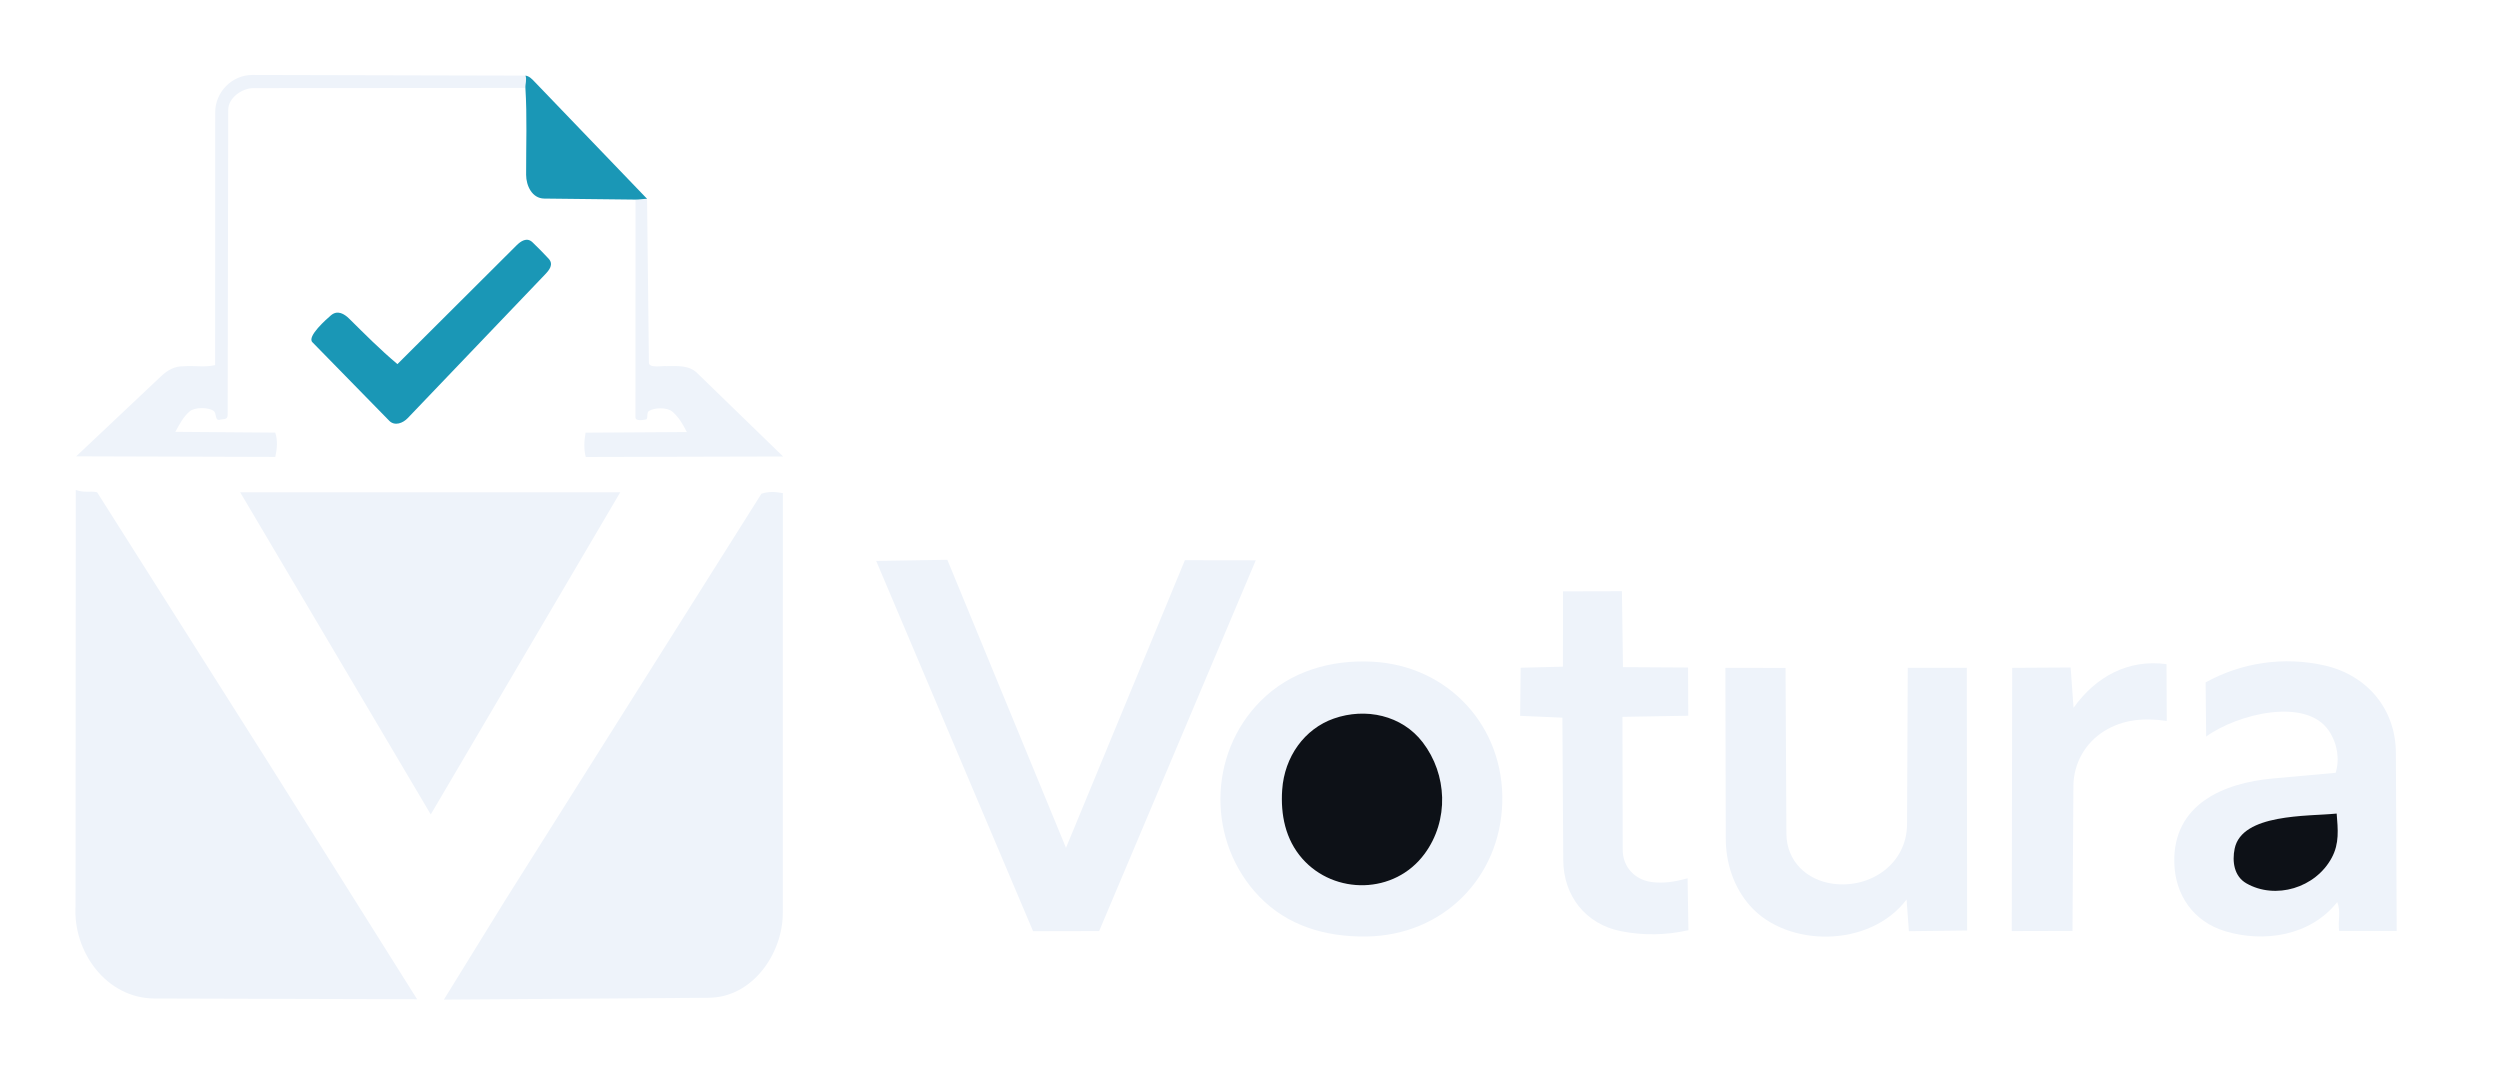
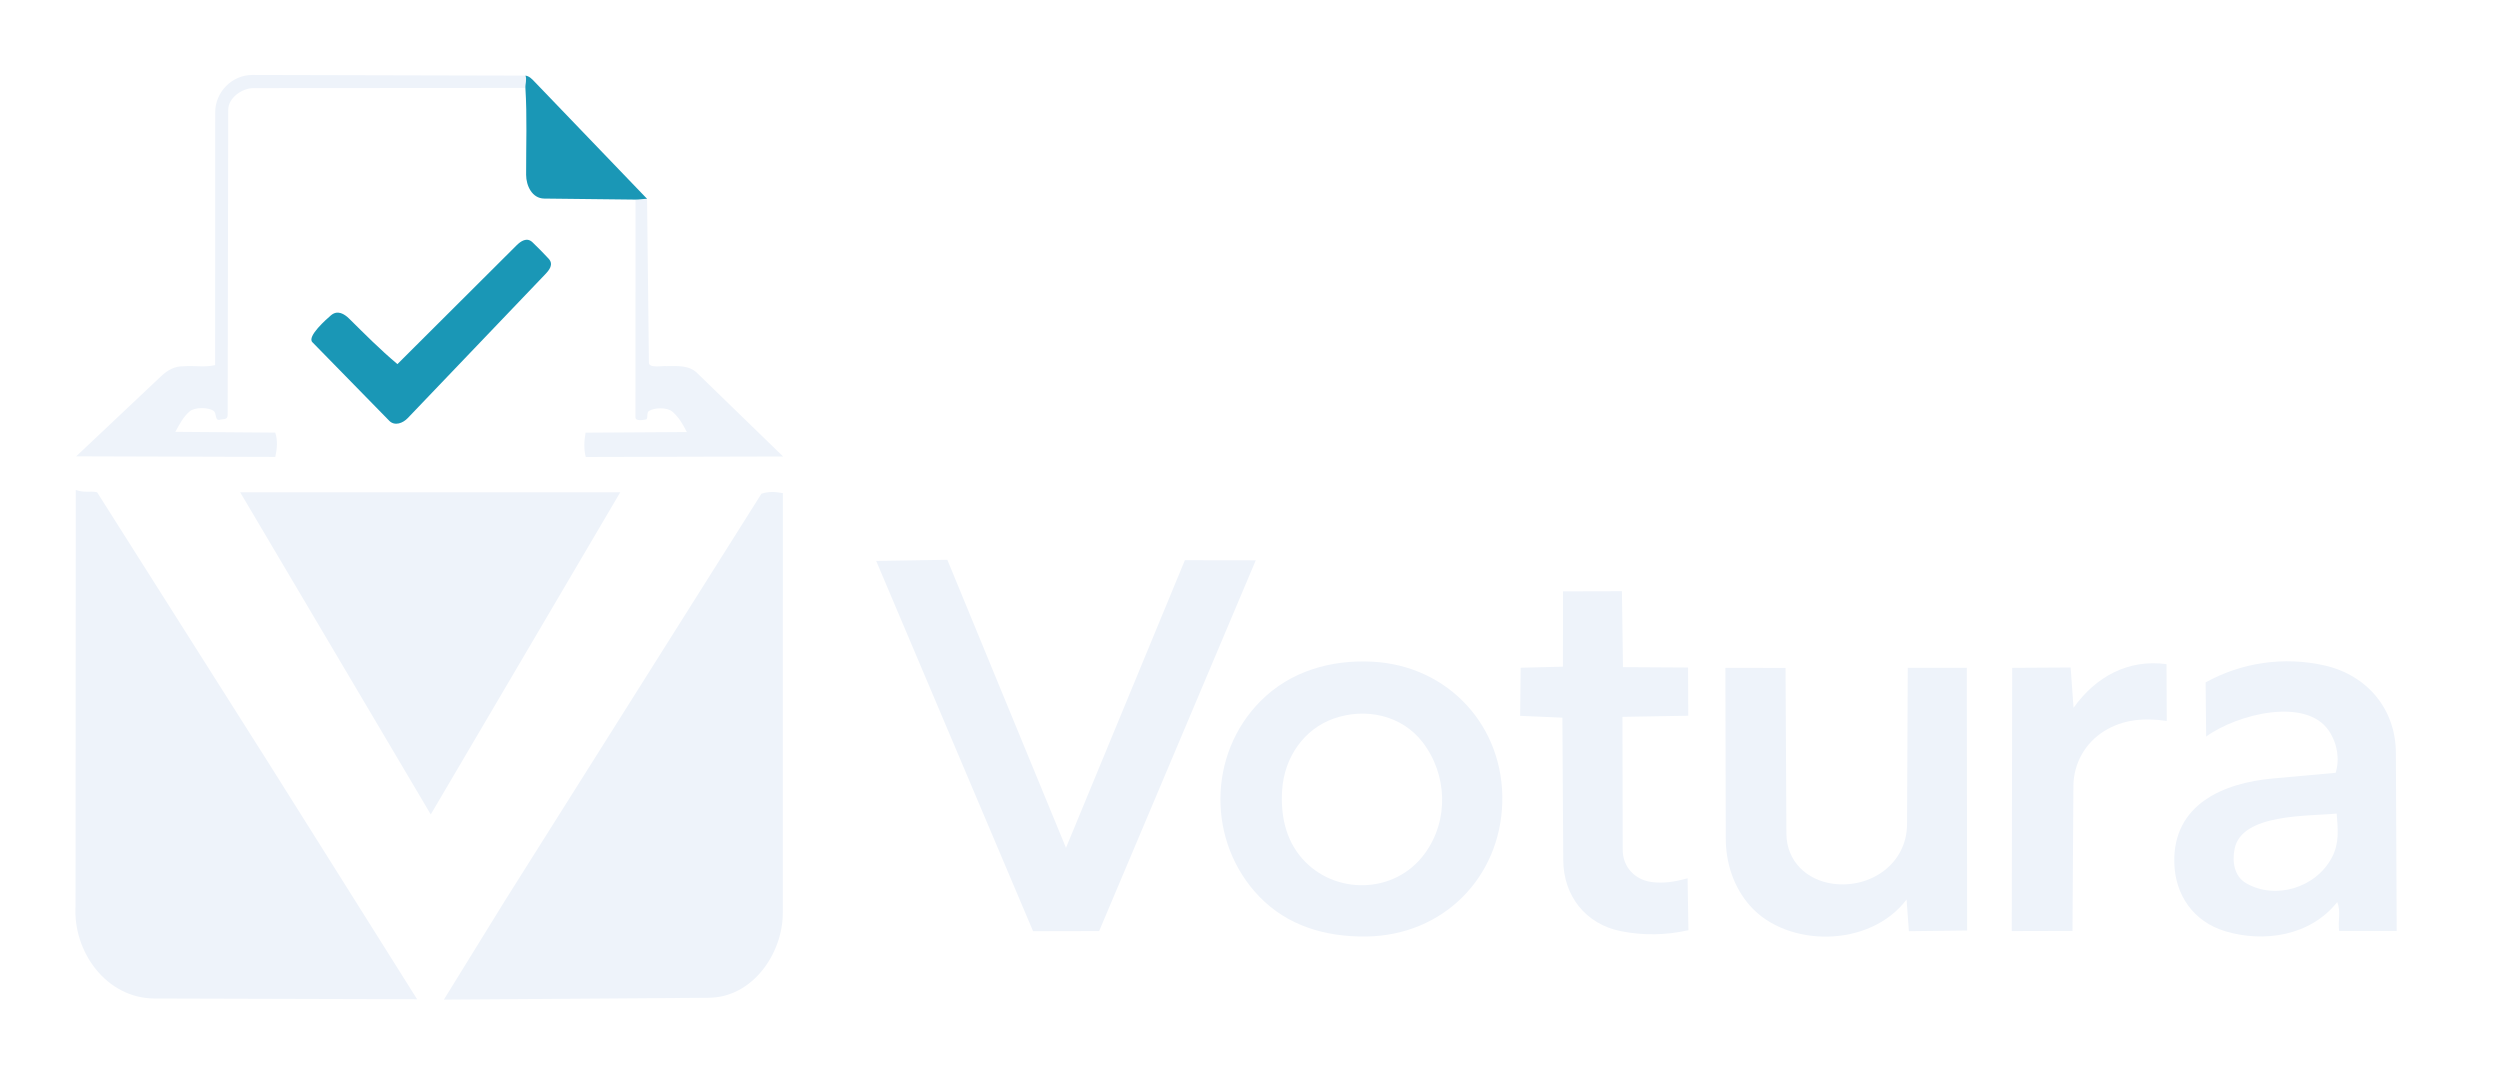
<svg xmlns="http://www.w3.org/2000/svg" id="Ebene_1" data-name="Ebene 1" viewBox="0 0 1254 539">
  <defs>
    <style>
      .cls-1 {
        fill: #eef3fa;
      }

      .cls-2 {
        fill: #1a97b6;
-       }
- 
-       .cls-3 {
-         fill: #0d1117;
      }
    </style>
  </defs>
  <g>
    <g>
      <path class="cls-1" d="M263.58,37.92c.77,2.03-.17,4.18-.04,6.19l-136.42.09c-5.62,0-12.64,4.79-12.65,10.96l-.27,152.95c0,2.65-2.39,1.98-3.51,2.34-3.2,1.04-1.77-3.06-3.56-4.35-2.58-1.86-9.39-1.94-11.97.23-3.31,2.8-5.19,6.64-7.21,10.28l50.11.39c1.28,3.71.97,7.98.03,12.19l-99.87-.3,42.62-40.21c3.15-2.97,6.79-5.07,11.23-4.95,5.33-.47,10.32.66,15.83-.57l.05-126.89c0-10.09,8.41-18.7,18.66-18.67l136.96.33Z" />
      <path class="cls-2" d="M195.21,211.02l-38.52-39.37c-2.84-2.9,7.2-11.66,9.29-13.46,3.33-2.85,6.71-.78,9.27,1.75,7.87,7.77,15.21,15.23,24.1,22.7l59.68-59.5c2.18-2.17,5.22-4.31,8.06-1.62,2.68,2.54,5.54,5.5,8.07,8.2,2.69,2.87.4,5.69-1.76,7.95l-68.88,72.05c-2.39,2.5-6.5,4.19-9.32,1.3Z" />
      <path class="cls-1" d="M324.57,99.73l.92,82.25c.03,2.87,7.14,1.4,8.75,1.66,5.89-.06,11.39-.47,15.45,3.48l43.12,41.86-99,.25c-1-3.93-.84-7.89-.09-12.2l50.8-.32c-1.94-3.82-3.98-7.43-7.27-10.23-2.69-2.3-9.08-2.03-11.76-.32-1.35.86-.24,4.03-1.51,4.25s-5.24,1.06-5.24-1.12l.05-109.16c1.91.02,3.85-.41,5.76-.39Z" />
      <path class="cls-2" d="M324.57,99.73c-1.91-.01-3.85.41-5.76.39l-45.83-.52c-6.12-.07-9.06-6.48-9.08-11.9-.04-15.06.54-29.3-.36-43.59-.13-2.01.81-4.16.04-6.19,1.99.28,3.3,1.76,4.98,3.51l56.01,58.3Z" />
    </g>
    <g>
      <path class="cls-1" d="M209.23,501.22l-131.71-.37c-24.11-.07-41.02-23.35-39.63-46.58l.12-208.5c4.47,1.58,7.15.37,10.7,1.15l85.94,135.69,74.57,118.61Z" />
      <path class="cls-1" d="M355.52,500.48l-132.87.93,30.88-50.03,128.42-203.75c3.8-1.16,6.59-1.01,10.74-.27l-.04,210.55c0,20.38-15.17,42.41-37.12,42.57Z" />
      <polygon class="cls-1" points="311.11 246.93 216.07 408.52 120.47 246.92 311.11 246.93" />
    </g>
  </g>
  <g>
    <polygon class="cls-1" points="594.34 281 629.89 281.05 551.33 467.02 518.19 467.09 439.5 281.37 475.18 280.79 534.7 425.27 594.34 281" />
    <path class="cls-1" d="M685.28,469.75c-20.6.27-39.6-5.48-53.6-20-26.21-27.19-26.06-71.37.69-98.17,14.91-14.94,35.18-20.71,55.88-19.68,38.43,1.92,66.39,32.67,65.29,70.75-1.09,37.54-29.63,66.6-68.25,67.1ZM714.57,428.28c12.43-16.91,11.34-39.87-.92-55.9-10.48-13.7-28.71-17.55-44.65-11.95-14.65,5.15-24.75,19.1-25.87,35.77-.83,12.39,1.56,24.82,10.1,34.51,16.09,18.26,46.28,18.04,61.33-2.43Z" />
    <path class="cls-1" d="M1116.26,467.13c-16.1-4.8-25.24-18.3-25.63-34.33-.71-29.32,24.53-40.08,49.56-42.33l31.38-2.83c2.06-6.71.94-14.56-3.38-21.04-11.34-16.99-45.73-8.6-61.58,2.85l-.27-27.16c18.1-10,39.35-13.15,59.85-8.45,21.01,4.82,35.48,21.68,35.58,43.72l.41,89.38-28.87.02c-.71-5.42,1.01-9.61-.95-14.46-13.64,17.08-36.83,20.38-56.11,14.64ZM1169.61,430.25c3.88-7.25,3.1-14.16,2.47-22.17-14.4,1.45-47.59-.11-51.19,17.65-1.29,6.36-.36,13.8,5.91,17.37,14.56,8.31,34.68,2.32,42.81-12.85Z" />
    <path class="cls-1" d="M986.55,334.96l.16,131.78-29.21.34-1.16-15.88c-18.48,24.4-59.98,24.14-78.52,3.14-8.07-9.13-12.14-21.11-12.17-33.69l-.2-85.65,30.18.03.43,83.12c.07,13.84,10.19,23.34,23.32,25.13,18.85,2.56,37.1-9.99,37.19-29.77l.36-78.54h29.62Z" />
    <path class="cls-1" d="M846.5,440.57l.41,26.02c-11.09,2.5-22.54,2.77-33.96.47-17.56-3.53-28.71-17.63-28.82-35.6l-.43-71.48-21.2-.91.27-24.13,21.2-.54.04-37.78,29.55-.07.52,38.09,32.65.19.1,24.18-33.01.56.13,66.66c.02,8.88,6.33,15.22,14.72,16.22,5.85.69,10.81,0,17.82-1.89Z" />
    <path class="cls-1" d="M1039.55,466.94l-30.45.08.21-132.03,29.32-.17,1.46,20.22c11.16-15.75,27.68-24.53,46.63-21.9l.13,28.49c-11.51-1.69-22.03-.75-31.45,5.13s-15.31,16.11-15.38,27.52l-.46,72.67Z" />
-     <path class="cls-3" d="M714.57,428.28c-15.04,20.47-45.24,20.69-61.33,2.43-8.54-9.7-10.94-22.12-10.1-34.51,1.12-16.66,11.22-30.62,25.87-35.77,15.94-5.6,34.17-1.74,44.65,11.95,12.25,16.02,13.35,38.99.92,55.9Z" />
-     <path class="cls-3" d="M1169.61,430.25c-8.13,15.17-28.25,21.16-42.81,12.85-6.26-3.58-7.2-11.01-5.91-17.37,3.6-17.76,36.79-16.19,51.19-17.65.63,8.01,1.41,14.93-2.47,22.17Z" />
  </g>
</svg>
